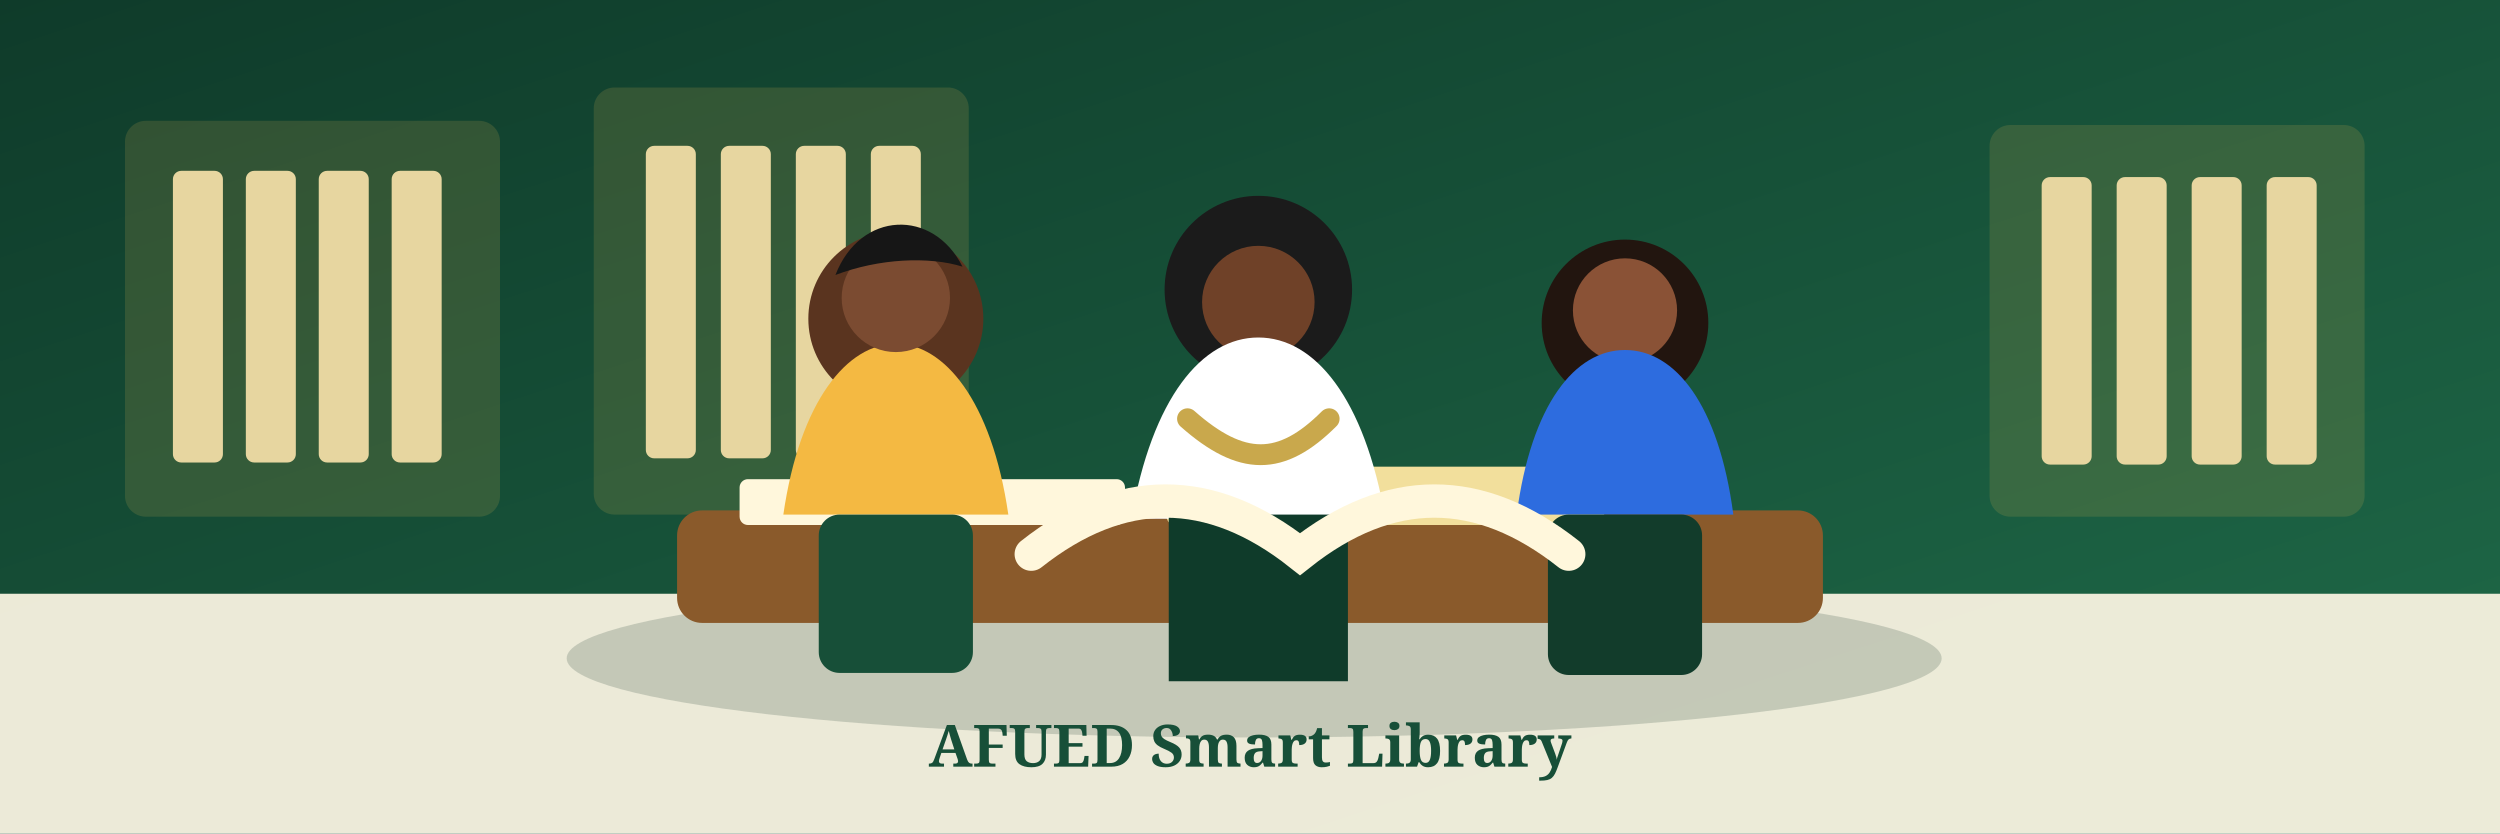
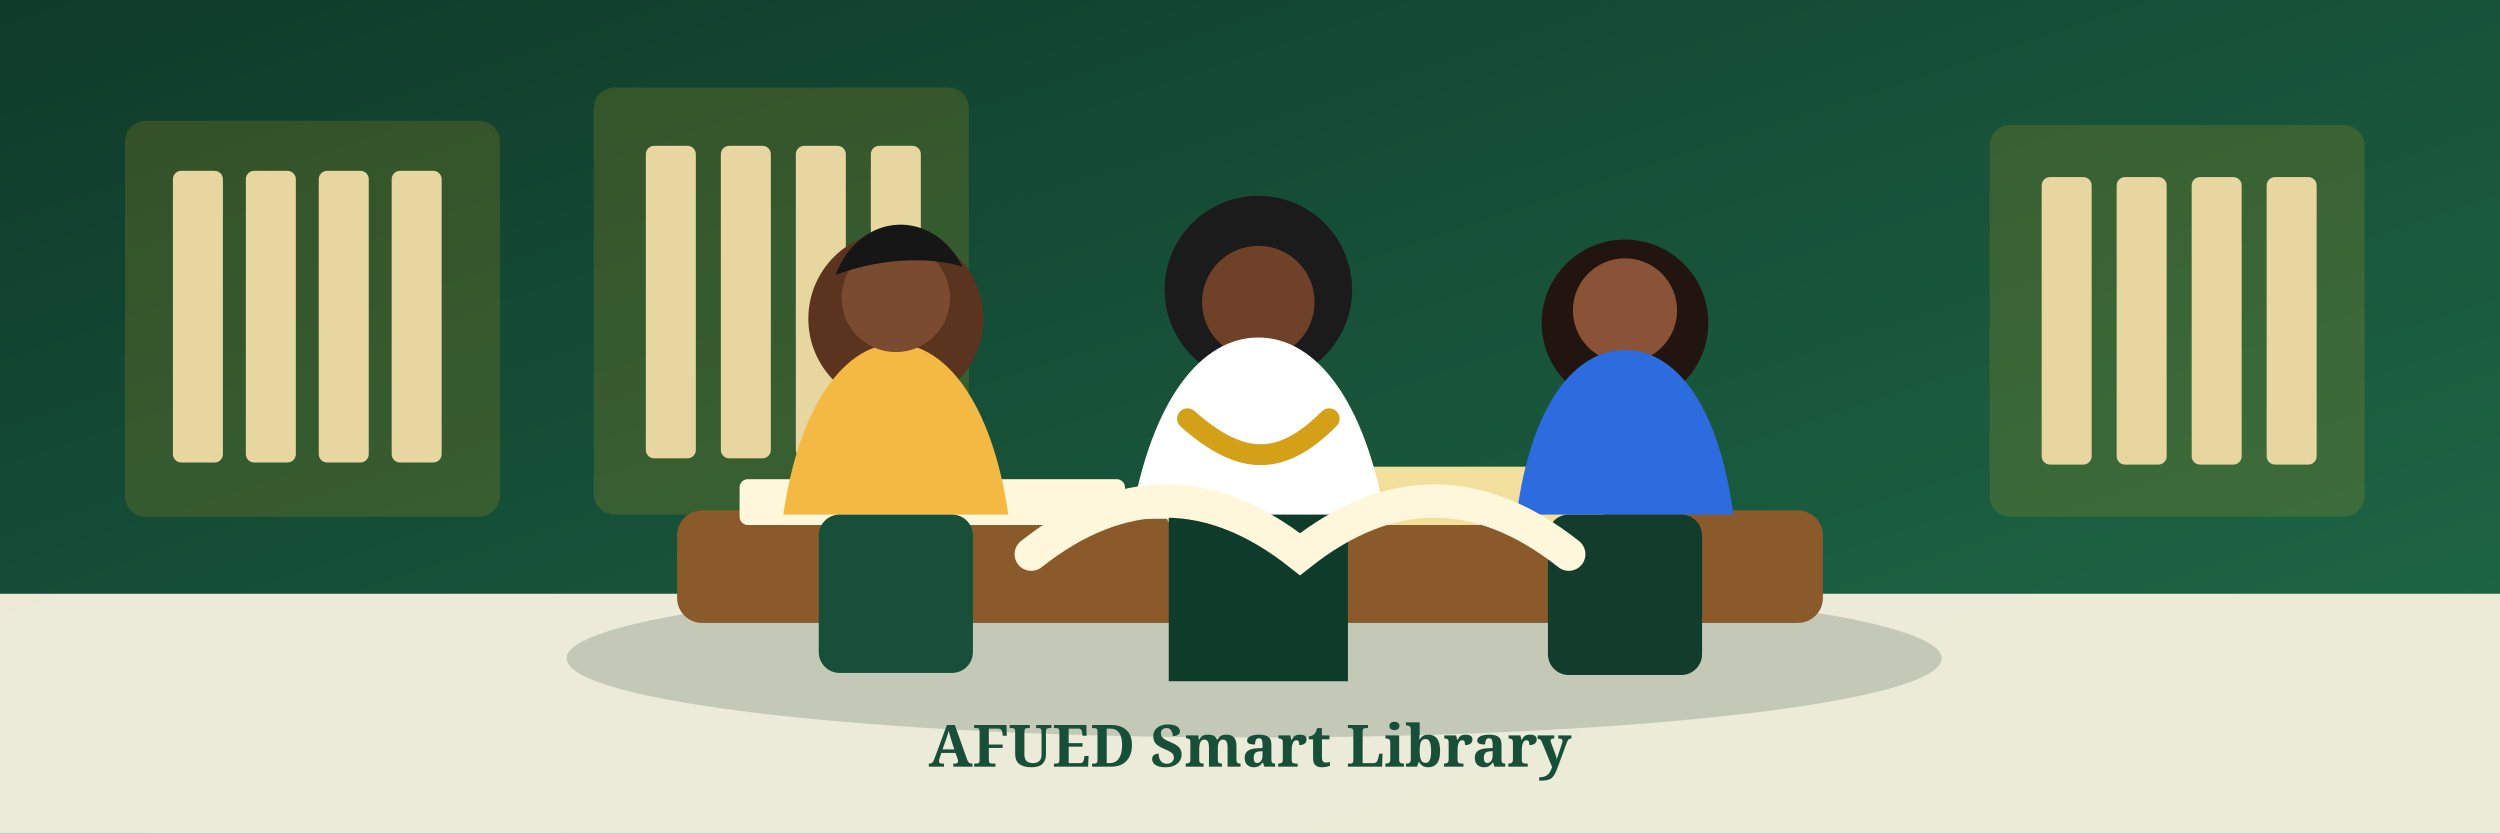
<svg xmlns="http://www.w3.org/2000/svg" viewBox="0 0 1200 400" role="img" aria-labelledby="title desc">
  <defs>
    <linearGradient id="bg" x1="0" x2="1" y1="0" y2="1">
      <stop offset="0" stop-color="#0f3b2a" />
      <stop offset="1" stop-color="#1f6b49" />
    </linearGradient>
  </defs>
  <rect width="1200" height="400" fill="url(#bg)" />
  <rect x="0" y="285" width="1200" height="115" fill="#f7f1df" opacity=".95" />
-   <g opacity=".18" fill="#c9a84c">
+   <g opacity=".18" fill="#D4A017">
    <rect x="60" y="58" width="180" height="190" rx="10" />
    <rect x="285" y="42" width="180" height="205" rx="10" />
    <rect x="955" y="60" width="180" height="188" rx="10" />
  </g>
  <g fill="#e7d6a0">
    <rect x="83" y="82" width="24" height="140" rx="4" />
    <rect x="118" y="82" width="24" height="140" rx="4" />
    <rect x="153" y="82" width="24" height="140" rx="4" />
    <rect x="188" y="82" width="24" height="140" rx="4" />
    <rect x="310" y="70" width="24" height="150" rx="4" />
    <rect x="346" y="70" width="24" height="150" rx="4" />
    <rect x="382" y="70" width="24" height="150" rx="4" />
    <rect x="418" y="70" width="24" height="150" rx="4" />
    <rect x="980" y="85" width="24" height="138" rx="4" />
    <rect x="1016" y="85" width="24" height="138" rx="4" />
    <rect x="1052" y="85" width="24" height="138" rx="4" />
    <rect x="1088" y="85" width="24" height="138" rx="4" />
  </g>
  <ellipse cx="602" cy="316" rx="330" ry="38" fill="#0f2f24" opacity=".18" />
  <rect x="325" y="245" width="550" height="54" rx="12" fill="#8a5a2b" />
  <rect x="355" y="230" width="185" height="22" rx="4" fill="#fff7dc" />
  <rect x="560" y="224" width="210" height="28" rx="4" fill="#f2df9c" />
  <g>
    <circle cx="430" cy="153" r="42" fill="#5a341f" />
    <path d="M376 247c8-55 31-82 54-82s46 27 54 82z" fill="#f4b942" />
    <circle cx="430" cy="143" r="26" fill="#7b4b31" />
    <path d="M401 132c12-31 47-32 61-4-16-5-40-4-61 4z" fill="#161616" />
    <rect x="393" y="247" width="74" height="76" rx="10" fill="#174f38" />
  </g>
  <g>
    <circle cx="604" cy="139" r="45" fill="#1b1b1b" />
    <circle cx="604" cy="145" r="27" fill="#6f4128" />
    <path d="M543 249c10-58 34-87 61-87s51 29 61 87z" fill="#ffffff" />
    <path d="M561 247h86v80h-86z" fill="#0f3b2a" />
-     <path d="M570 201c26 23 45 23 68 0" stroke="#c9a84c" stroke-width="10" fill="none" stroke-linecap="round" />
+     <path d="M570 201c26 23 45 23 68 0" stroke="#D4A017" stroke-width="10" fill="none" stroke-linecap="round" />
  </g>
  <g>
    <circle cx="780" cy="155" r="40" fill="#22150f" />
    <circle cx="780" cy="149" r="25" fill="#8a5236" />
    <path d="M728 247c7-53 28-79 52-79s45 26 52 79z" fill="#2d6cdf" />
    <rect x="743" y="247" width="74" height="77" rx="10" fill="#123c2b" />
  </g>
  <path d="M495 266c43-34 86-34 129 0 43-34 86-34 129 0" stroke="#fff7dc" stroke-width="16" fill="none" stroke-linecap="round" />
  <text x="600" y="368" text-anchor="middle" font-family="Georgia, serif" font-size="28" font-weight="700" fill="#174f38">AFUED Smart Library</text>
</svg>
